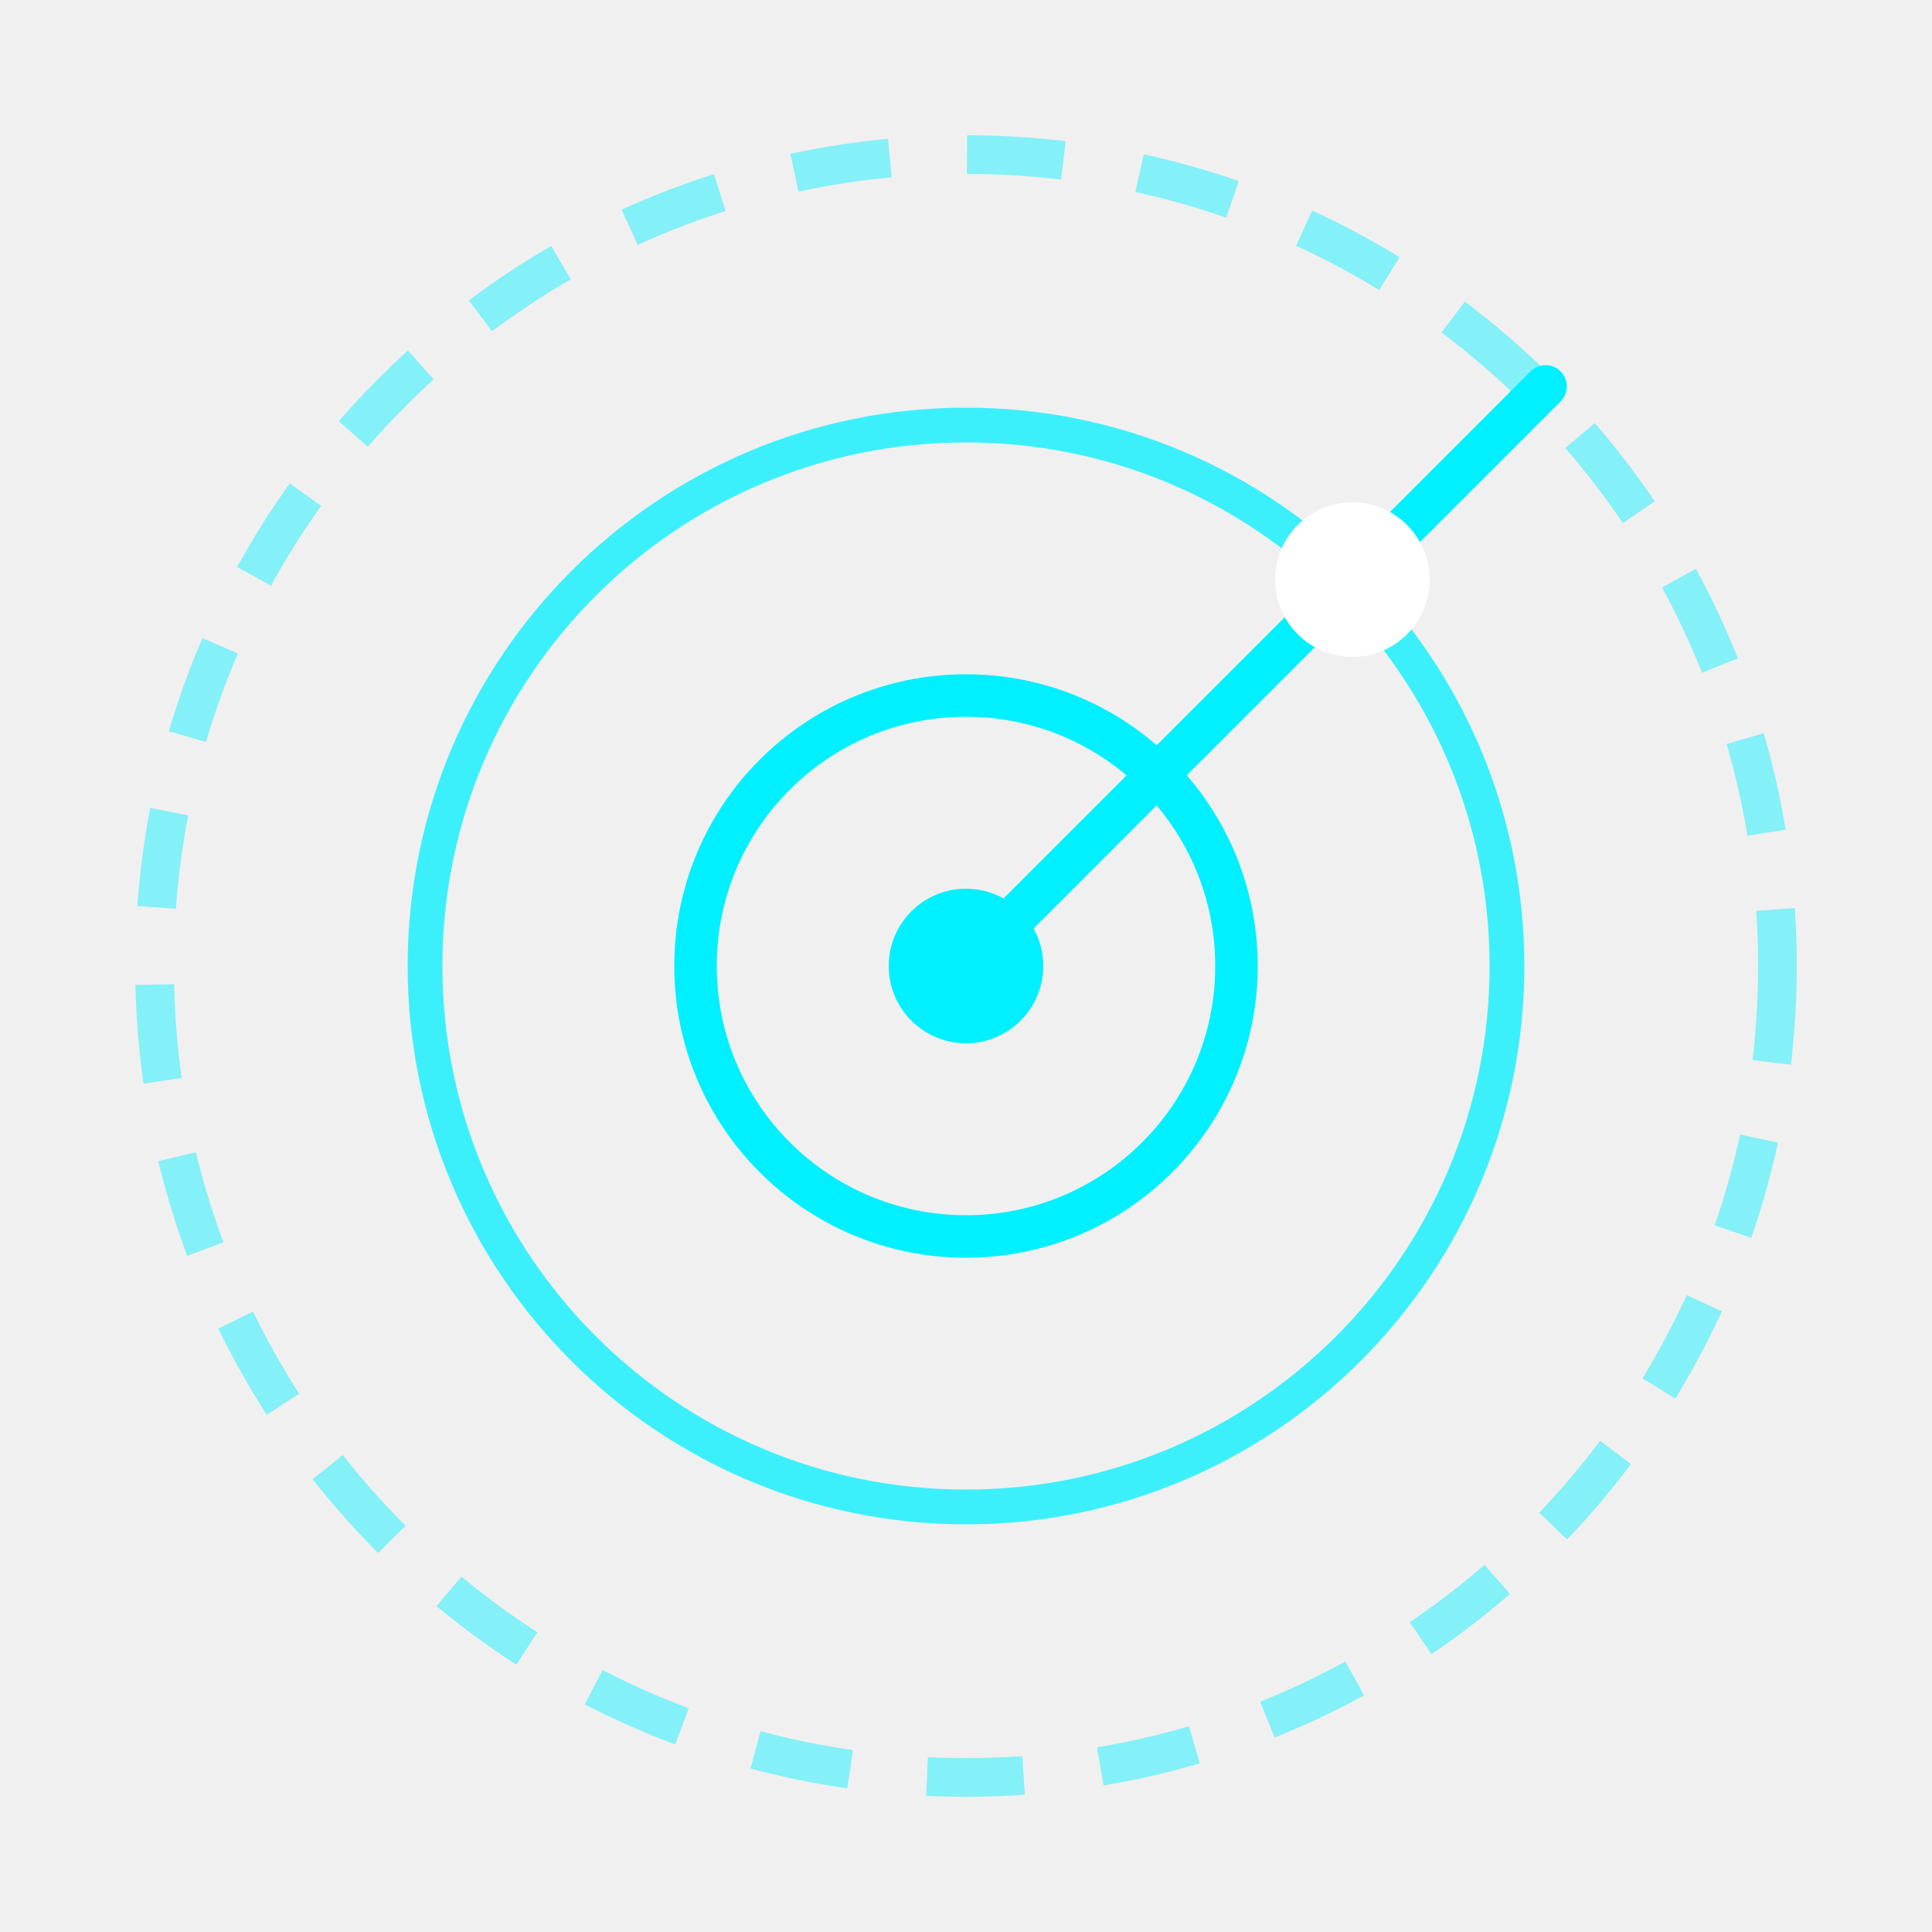
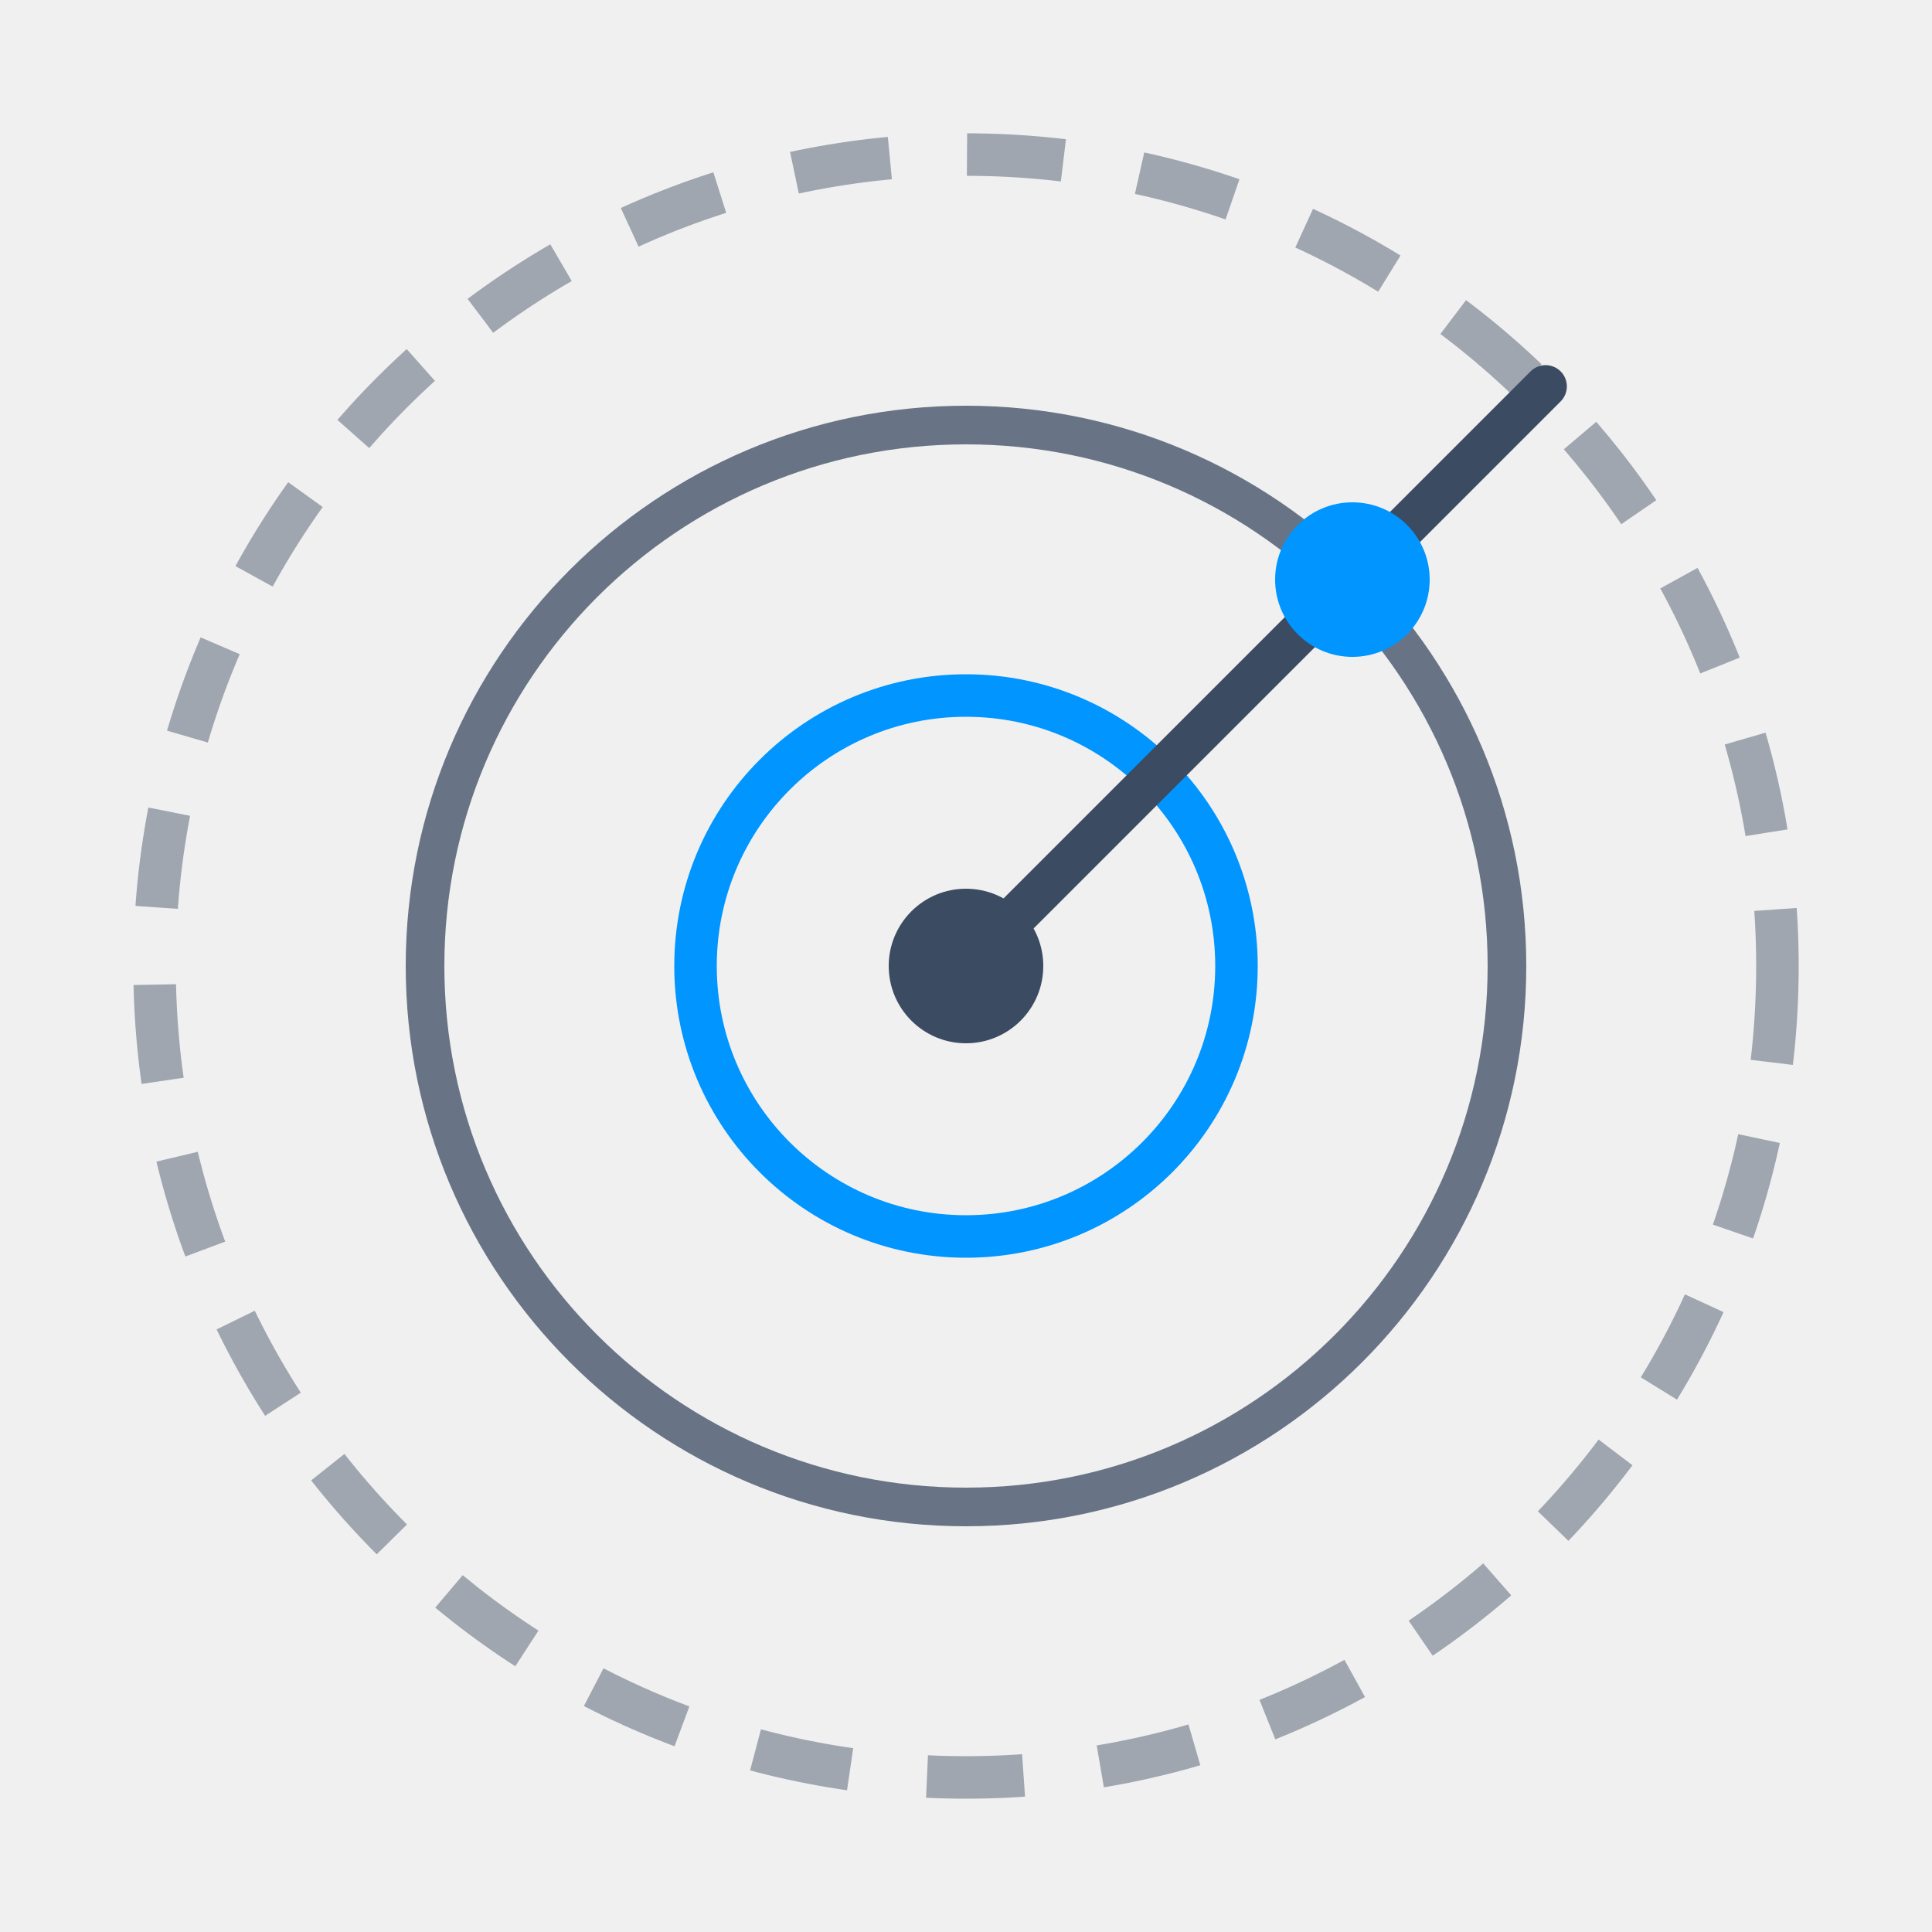
<svg xmlns="http://www.w3.org/2000/svg" viewBox="0 0 100 100" fill="none">
-   <circle cx="50" cy="50" r="42" stroke="#00F0FF" stroke-width="2" stroke-dasharray="5 4" opacity="0.45" />
-   <circle cx="50" cy="50" r="28" stroke="#00F0FF" stroke-width="1.8" opacity="0.75" />
-   <circle cx="50" cy="50" r="14" stroke="#00F0FF" stroke-width="2.2" />
-   <circle cx="50" cy="50" r="4" fill="#00F0FF" />
-   <path d="M50 50 L80 20" stroke="#00F0FF" stroke-width="2.2" stroke-linecap="round" />
-   <circle cx="70" cy="30" r="4" fill="#FFFFFF" />
+   <circle cx="50" cy="50" r="42" stroke="#3B4B61" stroke-width="2.2" stroke-dasharray="5 4" opacity="0.45" />
+   <circle cx="50" cy="50" r="28" stroke="#3B4B61" stroke-width="2" opacity="0.75" />
+   <circle cx="50" cy="50" r="14" stroke="#0095FF" stroke-width="2.2" />
+   <circle cx="50" cy="50" r="4" fill="#3B4B61" />
+   <path d="M50 50 L80 20" stroke="#3B4B61" stroke-width="2.2" stroke-linecap="round" />
+   <circle cx="70" cy="30" r="4" fill="#0095FF" />
</svg>
